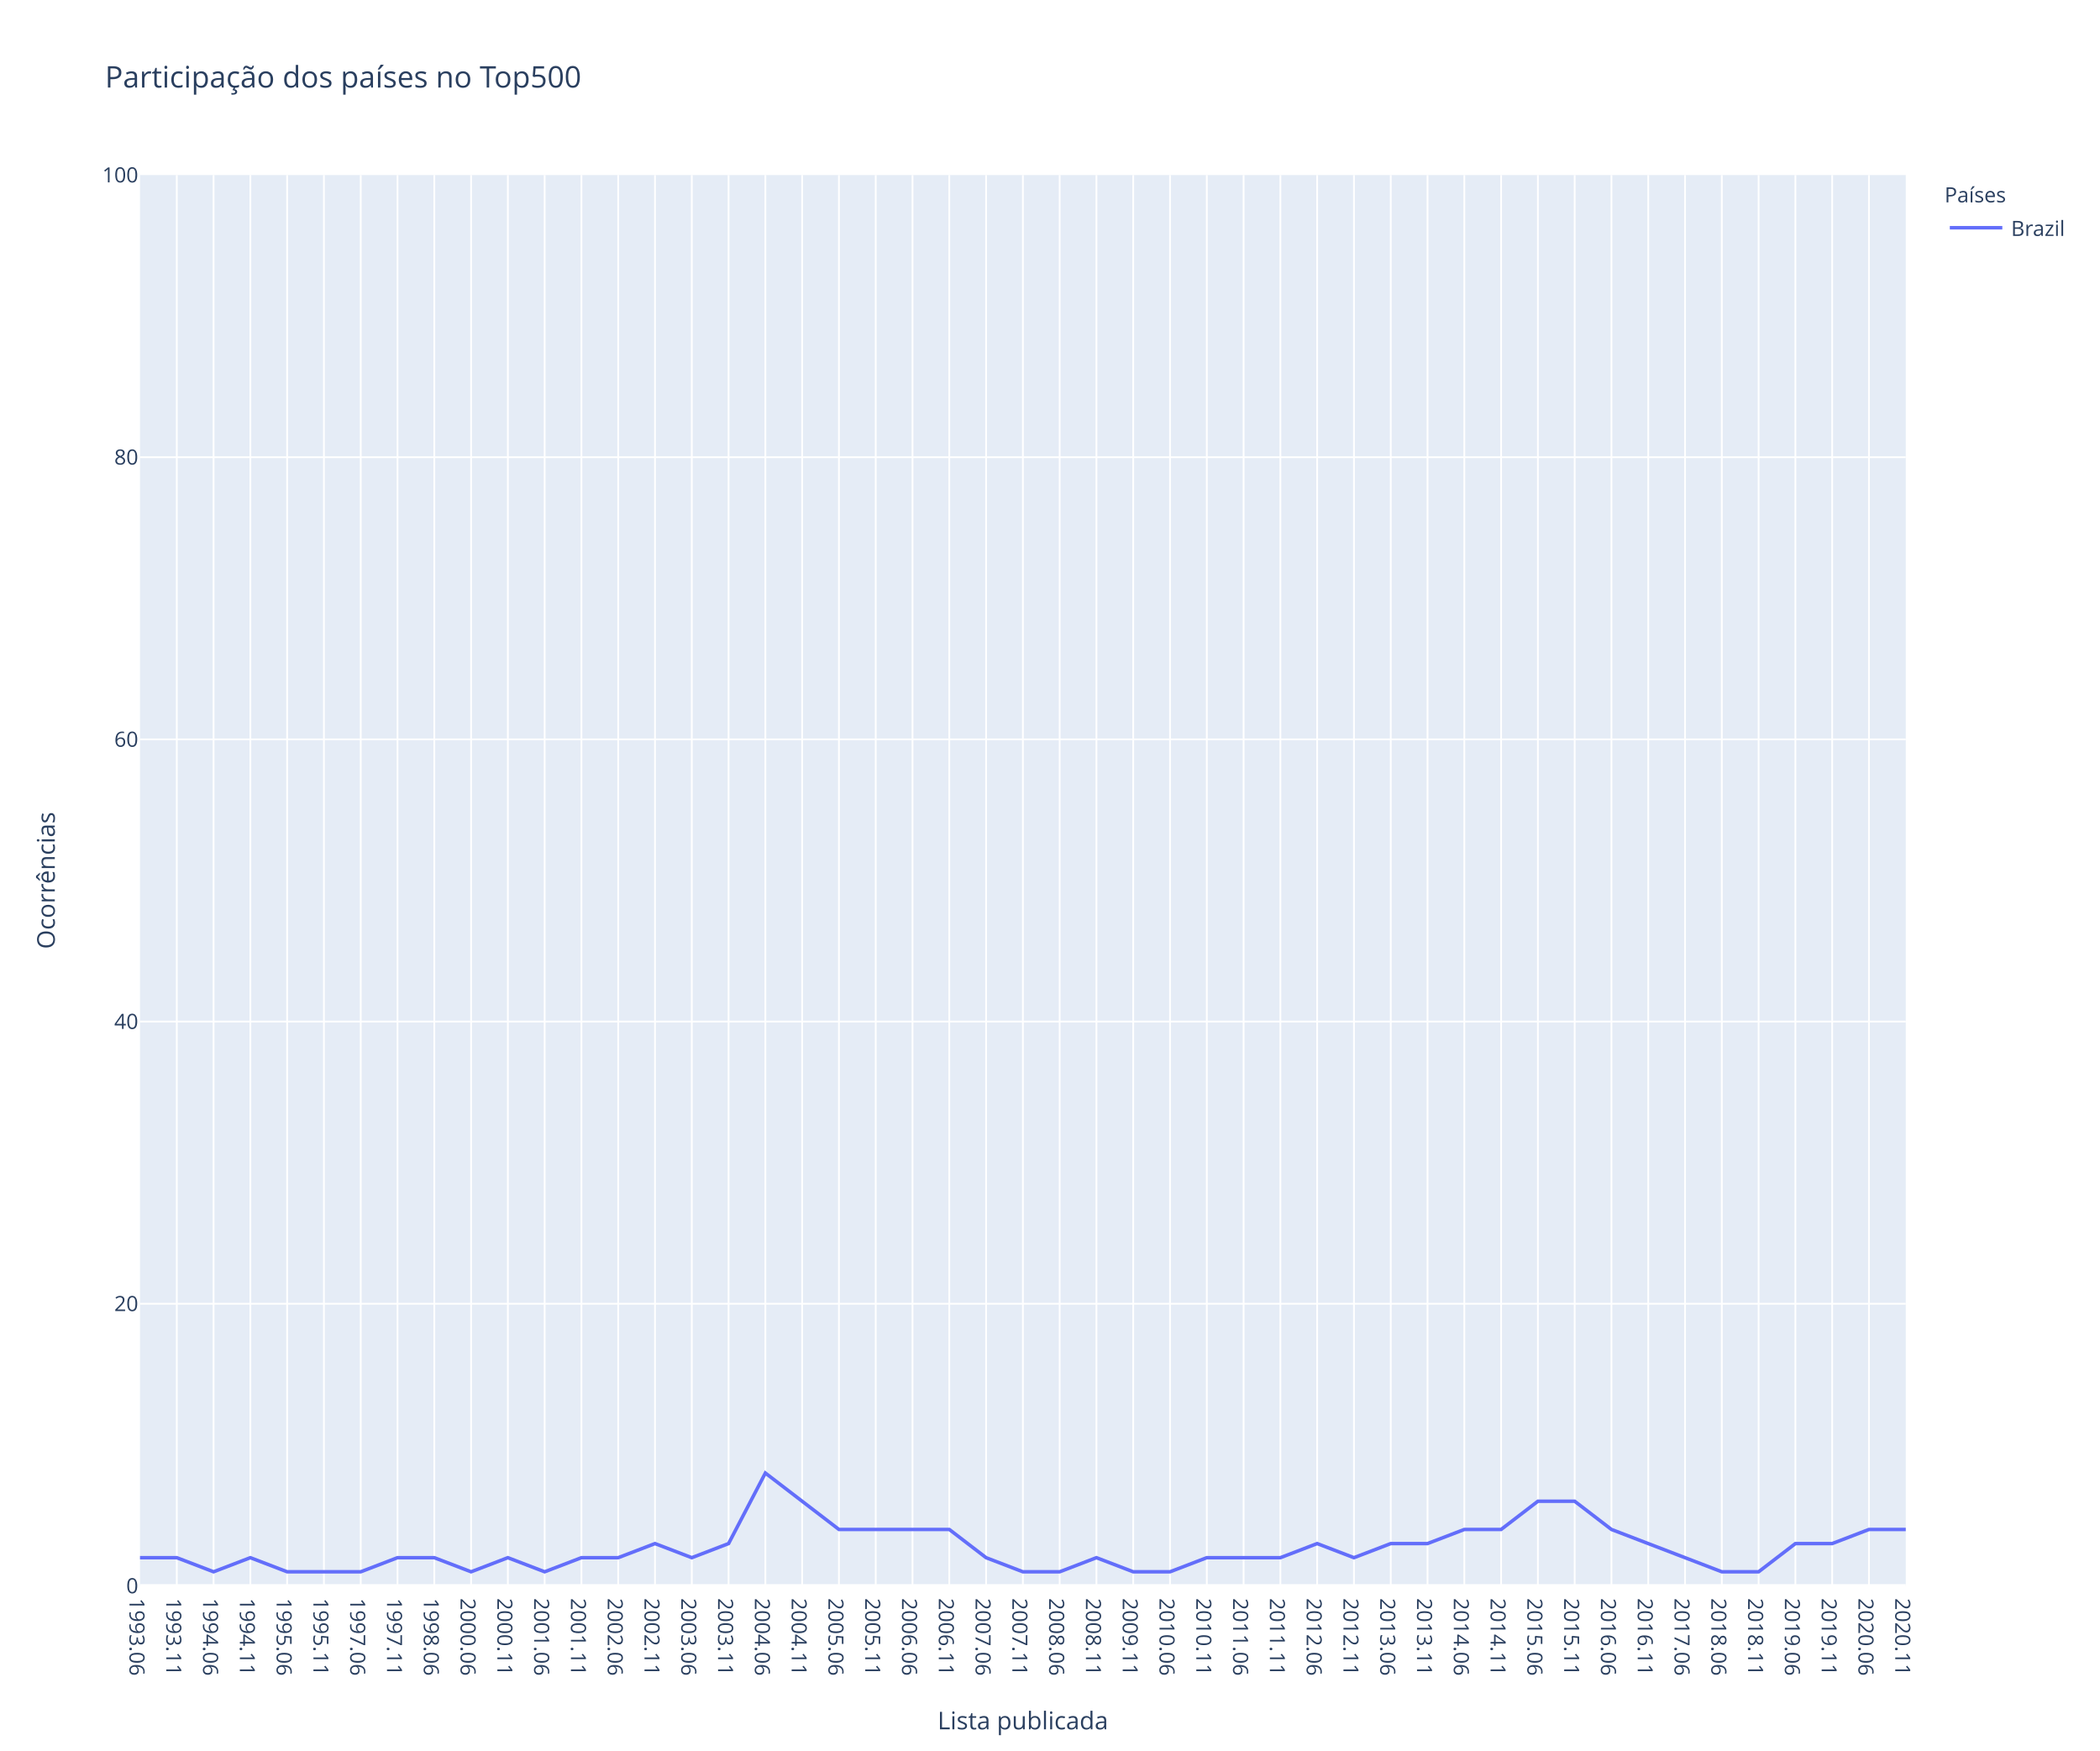
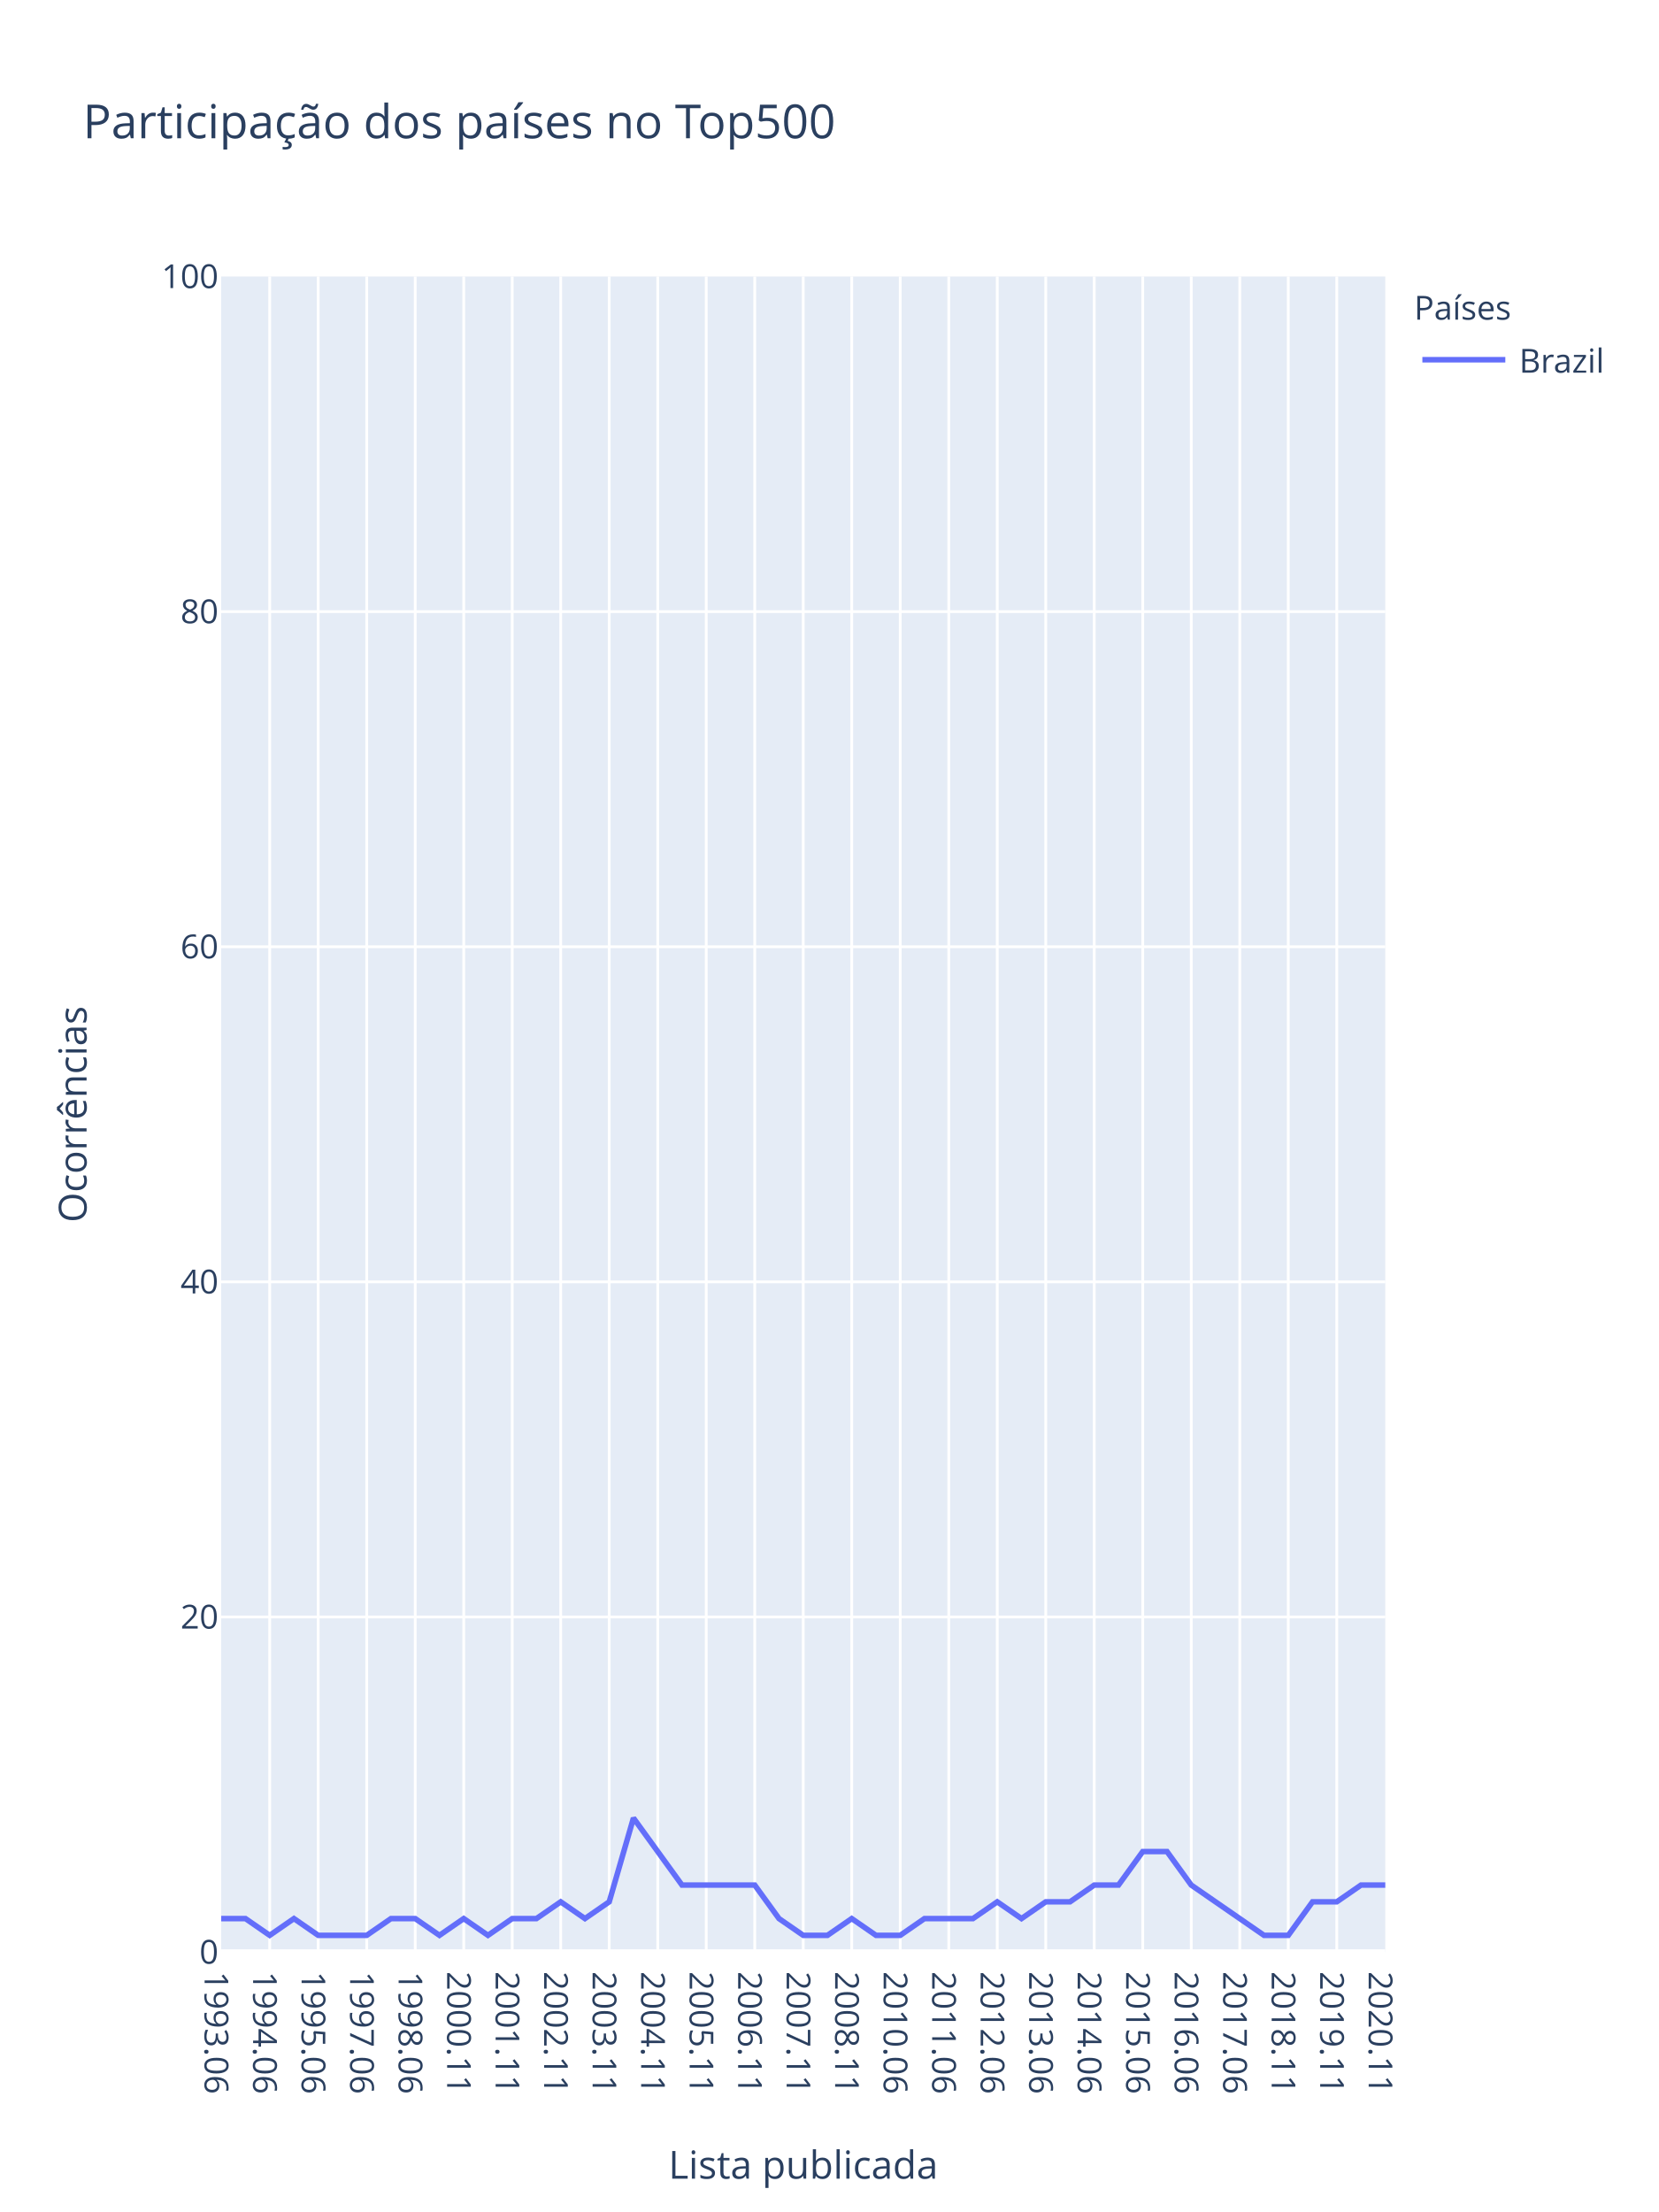
- <svg xmlns="http://www.w3.org/2000/svg" class="main-svg" width="1200" height="1000" style="" viewBox="0 0 1200 1000">
-   <rect x="0" y="0" width="1200" height="1000" style="fill: rgb(255, 255, 255); fill-opacity: 1;" />
-   <defs id="defs-7e6215">
+ <svg xmlns="http://www.w3.org/2000/svg" class="main-svg" width="600" height="800" style="" viewBox="0 0 600 800">
+   <rect x="0" y="0" width="600" height="800" style="fill: rgb(255, 255, 255); fill-opacity: 1;" />
+   <defs id="defs-8d1266">
    <g class="clips">
-       <clipPath id="clip7e6215xyplot" class="plotclip">
-         <rect width="1009" height="806" />
-       </clipPath>
-       <clipPath class="axesclip" id="clip7e6215x">
-         <rect x="80" y="0" width="1009" height="1000" />
-       </clipPath>
-       <clipPath class="axesclip" id="clip7e6215y">
-         <rect x="0" y="100" width="1200" height="806" />
-       </clipPath>
-       <clipPath class="axesclip" id="clip7e6215xy">
-         <rect x="80" y="100" width="1009" height="806" />
+       <clipPath id="clip8d1266xyplot" class="plotclip">
+         <rect width="421" height="606" />
+       </clipPath>
+       <clipPath class="axesclip" id="clip8d1266x">
+         <rect x="80" y="0" width="421" height="800" />
+       </clipPath>
+       <clipPath class="axesclip" id="clip8d1266y">
+         <rect x="0" y="100" width="600" height="606" />
+       </clipPath>
+       <clipPath class="axesclip" id="clip8d1266xy">
+         <rect x="80" y="100" width="421" height="606" />
      </clipPath>
    </g>
    <g class="gradients" />
  </defs>
  <g class="bglayer">
-     <rect class="bg" x="80" y="100" width="1009" height="806" style="fill: rgb(229, 236, 246); fill-opacity: 1; stroke-width: 0;" />
+     <rect class="bg" x="80" y="100" width="421" height="606" style="fill: rgb(229, 236, 246); fill-opacity: 1; stroke-width: 0;" />
  </g>
  <g class="layer-below">
    <g class="imagelayer" />
    <g class="shapelayer" />
  </g>
  <g class="cartesianlayer">
    <g class="subplot xy">
      <g class="layer-subplot">
        <g class="shapelayer" />
        <g class="imagelayer" />
      </g>
      <g class="gridlayer">
        <g class="x">
-           <path class="xgrid crisp" transform="translate(101.02,0)" d="M0,100v806" style="stroke: rgb(255, 255, 255); stroke-opacity: 1; stroke-width: 1px;" />
-           <path class="xgrid crisp" transform="translate(122.04,0)" d="M0,100v806" style="stroke: rgb(255, 255, 255); stroke-opacity: 1; stroke-width: 1px;" />
-           <path class="xgrid crisp" transform="translate(143.06,0)" d="M0,100v806" style="stroke: rgb(255, 255, 255); stroke-opacity: 1; stroke-width: 1px;" />
-           <path class="xgrid crisp" transform="translate(164.08,0)" d="M0,100v806" style="stroke: rgb(255, 255, 255); stroke-opacity: 1; stroke-width: 1px;" />
-           <path class="xgrid crisp" transform="translate(185.1,0)" d="M0,100v806" style="stroke: rgb(255, 255, 255); stroke-opacity: 1; stroke-width: 1px;" />
-           <path class="xgrid crisp" transform="translate(206.13,0)" d="M0,100v806" style="stroke: rgb(255, 255, 255); stroke-opacity: 1; stroke-width: 1px;" />
-           <path class="xgrid crisp" transform="translate(227.15,0)" d="M0,100v806" style="stroke: rgb(255, 255, 255); stroke-opacity: 1; stroke-width: 1px;" />
-           <path class="xgrid crisp" transform="translate(248.17,0)" d="M0,100v806" style="stroke: rgb(255, 255, 255); stroke-opacity: 1; stroke-width: 1px;" />
-           <path class="xgrid crisp" transform="translate(269.19,0)" d="M0,100v806" style="stroke: rgb(255, 255, 255); stroke-opacity: 1; stroke-width: 1px;" />
-           <path class="xgrid crisp" transform="translate(290.21,0)" d="M0,100v806" style="stroke: rgb(255, 255, 255); stroke-opacity: 1; stroke-width: 1px;" />
-           <path class="xgrid crisp" transform="translate(311.23,0)" d="M0,100v806" style="stroke: rgb(255, 255, 255); stroke-opacity: 1; stroke-width: 1px;" />
-           <path class="xgrid crisp" transform="translate(332.25,0)" d="M0,100v806" style="stroke: rgb(255, 255, 255); stroke-opacity: 1; stroke-width: 1px;" />
-           <path class="xgrid crisp" transform="translate(353.27,0)" d="M0,100v806" style="stroke: rgb(255, 255, 255); stroke-opacity: 1; stroke-width: 1px;" />
-           <path class="xgrid crisp" transform="translate(374.29,0)" d="M0,100v806" style="stroke: rgb(255, 255, 255); stroke-opacity: 1; stroke-width: 1px;" />
-           <path class="xgrid crisp" transform="translate(395.31,0)" d="M0,100v806" style="stroke: rgb(255, 255, 255); stroke-opacity: 1; stroke-width: 1px;" />
-           <path class="xgrid crisp" transform="translate(416.33,0)" d="M0,100v806" style="stroke: rgb(255, 255, 255); stroke-opacity: 1; stroke-width: 1px;" />
-           <path class="xgrid crisp" transform="translate(437.35,0)" d="M0,100v806" style="stroke: rgb(255, 255, 255); stroke-opacity: 1; stroke-width: 1px;" />
-           <path class="xgrid crisp" transform="translate(458.38,0)" d="M0,100v806" style="stroke: rgb(255, 255, 255); stroke-opacity: 1; stroke-width: 1px;" />
-           <path class="xgrid crisp" transform="translate(479.4,0)" d="M0,100v806" style="stroke: rgb(255, 255, 255); stroke-opacity: 1; stroke-width: 1px;" />
-           <path class="xgrid crisp" transform="translate(500.42,0)" d="M0,100v806" style="stroke: rgb(255, 255, 255); stroke-opacity: 1; stroke-width: 1px;" />
-           <path class="xgrid crisp" transform="translate(521.44,0)" d="M0,100v806" style="stroke: rgb(255, 255, 255); stroke-opacity: 1; stroke-width: 1px;" />
-           <path class="xgrid crisp" transform="translate(542.46,0)" d="M0,100v806" style="stroke: rgb(255, 255, 255); stroke-opacity: 1; stroke-width: 1px;" />
-           <path class="xgrid crisp" transform="translate(563.48,0)" d="M0,100v806" style="stroke: rgb(255, 255, 255); stroke-opacity: 1; stroke-width: 1px;" />
-           <path class="xgrid crisp" transform="translate(584.5,0)" d="M0,100v806" style="stroke: rgb(255, 255, 255); stroke-opacity: 1; stroke-width: 1px;" />
-           <path class="xgrid crisp" transform="translate(605.52,0)" d="M0,100v806" style="stroke: rgb(255, 255, 255); stroke-opacity: 1; stroke-width: 1px;" />
-           <path class="xgrid crisp" transform="translate(626.54,0)" d="M0,100v806" style="stroke: rgb(255, 255, 255); stroke-opacity: 1; stroke-width: 1px;" />
-           <path class="xgrid crisp" transform="translate(647.56,0)" d="M0,100v806" style="stroke: rgb(255, 255, 255); stroke-opacity: 1; stroke-width: 1px;" />
-           <path class="xgrid crisp" transform="translate(668.58,0)" d="M0,100v806" style="stroke: rgb(255, 255, 255); stroke-opacity: 1; stroke-width: 1px;" />
-           <path class="xgrid crisp" transform="translate(689.6,0)" d="M0,100v806" style="stroke: rgb(255, 255, 255); stroke-opacity: 1; stroke-width: 1px;" />
-           <path class="xgrid crisp" transform="translate(710.63,0)" d="M0,100v806" style="stroke: rgb(255, 255, 255); stroke-opacity: 1; stroke-width: 1px;" />
-           <path class="xgrid crisp" transform="translate(731.65,0)" d="M0,100v806" style="stroke: rgb(255, 255, 255); stroke-opacity: 1; stroke-width: 1px;" />
-           <path class="xgrid crisp" transform="translate(752.67,0)" d="M0,100v806" style="stroke: rgb(255, 255, 255); stroke-opacity: 1; stroke-width: 1px;" />
-           <path class="xgrid crisp" transform="translate(773.69,0)" d="M0,100v806" style="stroke: rgb(255, 255, 255); stroke-opacity: 1; stroke-width: 1px;" />
-           <path class="xgrid crisp" transform="translate(794.71,0)" d="M0,100v806" style="stroke: rgb(255, 255, 255); stroke-opacity: 1; stroke-width: 1px;" />
-           <path class="xgrid crisp" transform="translate(815.73,0)" d="M0,100v806" style="stroke: rgb(255, 255, 255); stroke-opacity: 1; stroke-width: 1px;" />
-           <path class="xgrid crisp" transform="translate(836.75,0)" d="M0,100v806" style="stroke: rgb(255, 255, 255); stroke-opacity: 1; stroke-width: 1px;" />
-           <path class="xgrid crisp" transform="translate(857.77,0)" d="M0,100v806" style="stroke: rgb(255, 255, 255); stroke-opacity: 1; stroke-width: 1px;" />
-           <path class="xgrid crisp" transform="translate(878.79,0)" d="M0,100v806" style="stroke: rgb(255, 255, 255); stroke-opacity: 1; stroke-width: 1px;" />
-           <path class="xgrid crisp" transform="translate(899.81,0)" d="M0,100v806" style="stroke: rgb(255, 255, 255); stroke-opacity: 1; stroke-width: 1px;" />
-           <path class="xgrid crisp" transform="translate(920.83,0)" d="M0,100v806" style="stroke: rgb(255, 255, 255); stroke-opacity: 1; stroke-width: 1px;" />
-           <path class="xgrid crisp" transform="translate(941.85,0)" d="M0,100v806" style="stroke: rgb(255, 255, 255); stroke-opacity: 1; stroke-width: 1px;" />
-           <path class="xgrid crisp" transform="translate(962.88,0)" d="M0,100v806" style="stroke: rgb(255, 255, 255); stroke-opacity: 1; stroke-width: 1px;" />
-           <path class="xgrid crisp" transform="translate(983.9,0)" d="M0,100v806" style="stroke: rgb(255, 255, 255); stroke-opacity: 1; stroke-width: 1px;" />
-           <path class="xgrid crisp" transform="translate(1004.92,0)" d="M0,100v806" style="stroke: rgb(255, 255, 255); stroke-opacity: 1; stroke-width: 1px;" />
-           <path class="xgrid crisp" transform="translate(1025.94,0)" d="M0,100v806" style="stroke: rgb(255, 255, 255); stroke-opacity: 1; stroke-width: 1px;" />
-           <path class="xgrid crisp" transform="translate(1046.96,0)" d="M0,100v806" style="stroke: rgb(255, 255, 255); stroke-opacity: 1; stroke-width: 1px;" />
-           <path class="xgrid crisp" transform="translate(1067.98,0)" d="M0,100v806" style="stroke: rgb(255, 255, 255); stroke-opacity: 1; stroke-width: 1px;" />
+           <path class="xgrid crisp" transform="translate(97.54,0)" d="M0,100v606" style="stroke: rgb(255, 255, 255); stroke-opacity: 1; stroke-width: 1px;" />
+           <path class="xgrid crisp" transform="translate(115.08,0)" d="M0,100v606" style="stroke: rgb(255, 255, 255); stroke-opacity: 1; stroke-width: 1px;" />
+           <path class="xgrid crisp" transform="translate(132.63,0)" d="M0,100v606" style="stroke: rgb(255, 255, 255); stroke-opacity: 1; stroke-width: 1px;" />
+           <path class="xgrid crisp" transform="translate(150.17,0)" d="M0,100v606" style="stroke: rgb(255, 255, 255); stroke-opacity: 1; stroke-width: 1px;" />
+           <path class="xgrid crisp" transform="translate(167.71,0)" d="M0,100v606" style="stroke: rgb(255, 255, 255); stroke-opacity: 1; stroke-width: 1px;" />
+           <path class="xgrid crisp" transform="translate(185.25,0)" d="M0,100v606" style="stroke: rgb(255, 255, 255); stroke-opacity: 1; stroke-width: 1px;" />
+           <path class="xgrid crisp" transform="translate(202.79,0)" d="M0,100v606" style="stroke: rgb(255, 255, 255); stroke-opacity: 1; stroke-width: 1px;" />
+           <path class="xgrid crisp" transform="translate(220.33,0)" d="M0,100v606" style="stroke: rgb(255, 255, 255); stroke-opacity: 1; stroke-width: 1px;" />
+           <path class="xgrid crisp" transform="translate(237.88,0)" d="M0,100v606" style="stroke: rgb(255, 255, 255); stroke-opacity: 1; stroke-width: 1px;" />
+           <path class="xgrid crisp" transform="translate(255.42,0)" d="M0,100v606" style="stroke: rgb(255, 255, 255); stroke-opacity: 1; stroke-width: 1px;" />
+           <path class="xgrid crisp" transform="translate(272.96,0)" d="M0,100v606" style="stroke: rgb(255, 255, 255); stroke-opacity: 1; stroke-width: 1px;" />
+           <path class="xgrid crisp" transform="translate(290.5,0)" d="M0,100v606" style="stroke: rgb(255, 255, 255); stroke-opacity: 1; stroke-width: 1px;" />
+           <path class="xgrid crisp" transform="translate(308.04,0)" d="M0,100v606" style="stroke: rgb(255, 255, 255); stroke-opacity: 1; stroke-width: 1px;" />
+           <path class="xgrid crisp" transform="translate(325.58,0)" d="M0,100v606" style="stroke: rgb(255, 255, 255); stroke-opacity: 1; stroke-width: 1px;" />
+           <path class="xgrid crisp" transform="translate(343.13,0)" d="M0,100v606" style="stroke: rgb(255, 255, 255); stroke-opacity: 1; stroke-width: 1px;" />
+           <path class="xgrid crisp" transform="translate(360.67,0)" d="M0,100v606" style="stroke: rgb(255, 255, 255); stroke-opacity: 1; stroke-width: 1px;" />
+           <path class="xgrid crisp" transform="translate(378.21,0)" d="M0,100v606" style="stroke: rgb(255, 255, 255); stroke-opacity: 1; stroke-width: 1px;" />
+           <path class="xgrid crisp" transform="translate(395.75,0)" d="M0,100v606" style="stroke: rgb(255, 255, 255); stroke-opacity: 1; stroke-width: 1px;" />
+           <path class="xgrid crisp" transform="translate(413.29,0)" d="M0,100v606" style="stroke: rgb(255, 255, 255); stroke-opacity: 1; stroke-width: 1px;" />
+           <path class="xgrid crisp" transform="translate(430.83,0)" d="M0,100v606" style="stroke: rgb(255, 255, 255); stroke-opacity: 1; stroke-width: 1px;" />
+           <path class="xgrid crisp" transform="translate(448.38,0)" d="M0,100v606" style="stroke: rgb(255, 255, 255); stroke-opacity: 1; stroke-width: 1px;" />
+           <path class="xgrid crisp" transform="translate(465.92,0)" d="M0,100v606" style="stroke: rgb(255, 255, 255); stroke-opacity: 1; stroke-width: 1px;" />
+           <path class="xgrid crisp" transform="translate(483.46,0)" d="M0,100v606" style="stroke: rgb(255, 255, 255); stroke-opacity: 1; stroke-width: 1px;" />
        </g>
        <g class="y">
-           <path class="ygrid crisp" transform="translate(0,744.8)" d="M80,0h1009" style="stroke: rgb(255, 255, 255); stroke-opacity: 1; stroke-width: 1px;" />
-           <path class="ygrid crisp" transform="translate(0,583.6)" d="M80,0h1009" style="stroke: rgb(255, 255, 255); stroke-opacity: 1; stroke-width: 1px;" />
-           <path class="ygrid crisp" transform="translate(0,422.4)" d="M80,0h1009" style="stroke: rgb(255, 255, 255); stroke-opacity: 1; stroke-width: 1px;" />
-           <path class="ygrid crisp" transform="translate(0,261.2)" d="M80,0h1009" style="stroke: rgb(255, 255, 255); stroke-opacity: 1; stroke-width: 1px;" />
+           <path class="ygrid crisp" transform="translate(0,584.8)" d="M80,0h421" style="stroke: rgb(255, 255, 255); stroke-opacity: 1; stroke-width: 1px;" />
+           <path class="ygrid crisp" transform="translate(0,463.6)" d="M80,0h421" style="stroke: rgb(255, 255, 255); stroke-opacity: 1; stroke-width: 1px;" />
+           <path class="ygrid crisp" transform="translate(0,342.4)" d="M80,0h421" style="stroke: rgb(255, 255, 255); stroke-opacity: 1; stroke-width: 1px;" />
+           <path class="ygrid crisp" transform="translate(0,221.2)" d="M80,0h421" style="stroke: rgb(255, 255, 255); stroke-opacity: 1; stroke-width: 1px;" />
        </g>
      </g>
      <g class="zerolinelayer">
-         <path class="yzl zl crisp" transform="translate(0,906)" d="M80,0h1009" style="stroke: rgb(255, 255, 255); stroke-opacity: 1; stroke-width: 2px;" />
+         <path class="yzl zl crisp" transform="translate(0,706)" d="M80,0h421" style="stroke: rgb(255, 255, 255); stroke-opacity: 1; stroke-width: 2px;" />
      </g>
      <path class="xlines-below" />
      <path class="ylines-below" />
      <g class="overlines-below" />
      <g class="xaxislayer-below" />
      <g class="yaxislayer-below" />
      <g class="overaxes-below" />
-       <g class="plot" transform="translate(80,100)" clip-path="url('#clip7e6215xyplot')">
+       <g class="plot" transform="translate(80,100)" clip-path="url('#clip8d1266xyplot')">
        <g class="scatterlayer mlayer">
-           <g class="trace scatter trace817f72" style="stroke-miterlimit: 2; opacity: 1;">
+           <g class="trace scatter trace7256e9" style="stroke-miterlimit: 2; opacity: 1;">
            <g class="fills" />
            <g class="errorbars" />
            <g class="lines">
-               <path class="js-line" d="M0,789.88L21.02,789.88L42.04,797.94L63.06,789.88L84.08,797.94L126.13,797.94L147.15,789.88L168.17,789.88L189.19,797.94L210.21,789.88L231.23,797.94L252.25,789.88L273.27,789.88L294.29,781.82L315.31,789.88L336.33,781.82L357.35,741.52L399.4,773.76L420.42,773.76L462.46,773.76L483.48,789.88L504.5,797.94L525.52,797.94L546.54,789.88L567.56,797.94L588.58,797.94L609.6,789.88L651.65,789.88L672.67,781.82L693.69,789.88L714.71,781.82L735.73,781.82L756.75,773.76L777.77,773.76L798.79,757.64L819.81,757.64L840.83,773.76L903.9,797.94L924.92,797.94L945.94,781.82L966.96,781.82L987.98,773.76L1009,773.76" style="vector-effect: non-scaling-stroke; fill: none; stroke: rgb(99, 110, 250); stroke-opacity: 1; stroke-width: 2px; opacity: 1;" />
+               <path class="js-line" d="M0,593.88L8.77,593.88L17.54,599.94L26.31,593.88L35.08,599.94L52.63,599.94L61.4,593.88L70.17,593.88L78.94,599.94L87.71,593.88L96.48,599.94L105.25,593.88L114.02,593.88L122.79,587.82L131.56,593.88L140.33,587.82L149.1,557.52L166.65,581.76L175.42,581.76L192.96,581.76L201.73,593.88L210.5,599.94L219.27,599.94L228.04,593.88L236.81,599.94L245.58,599.94L254.35,593.88L271.9,593.88L280.67,587.82L289.44,593.88L298.21,587.82L306.98,587.82L315.75,581.76L324.52,581.76L333.29,569.64L342.06,569.64L350.83,581.76L377.15,599.94L385.92,599.94L394.69,587.82L403.46,587.82L412.23,581.76L421,581.76" style="vector-effect: non-scaling-stroke; fill: none; stroke: rgb(99, 110, 250); stroke-opacity: 1; stroke-width: 2px; opacity: 1;" />
            </g>
            <g class="points" />
            <g class="text" />
          </g>
        </g>
      </g>
      <g class="overplot" />
      <path class="xlines-above crisp" d="M0,0" style="fill: none;" />
      <path class="ylines-above crisp" d="M0,0" style="fill: none;" />
      <g class="overlines-above" />
      <g class="xaxislayer-above">
        <g class="xtick">
-           <text text-anchor="start" x="0" y="919" transform="translate(80,0) rotate(90,0,913)" style="font-family: 'Open Sans', verdana, arial, sans-serif; font-size: 12px; fill: rgb(42, 63, 95); fill-opacity: 1; white-space: pre;">1993.06</text>
-         </g>
-         <g class="xtick">
-           <text text-anchor="start" x="0" y="919" transform="translate(101.02,0) rotate(90,0,913)" style="font-family: 'Open Sans', verdana, arial, sans-serif; font-size: 12px; fill: rgb(42, 63, 95); fill-opacity: 1; white-space: pre;">1993.11</text>
-         </g>
-         <g class="xtick">
-           <text text-anchor="start" x="0" y="919" transform="translate(122.04,0) rotate(90,0,913)" style="font-family: 'Open Sans', verdana, arial, sans-serif; font-size: 12px; fill: rgb(42, 63, 95); fill-opacity: 1; white-space: pre;">1994.06</text>
-         </g>
-         <g class="xtick">
-           <text text-anchor="start" x="0" y="919" transform="translate(143.06,0) rotate(90,0,913)" style="font-family: 'Open Sans', verdana, arial, sans-serif; font-size: 12px; fill: rgb(42, 63, 95); fill-opacity: 1; white-space: pre;">1994.11</text>
-         </g>
-         <g class="xtick">
-           <text text-anchor="start" x="0" y="919" transform="translate(164.08,0) rotate(90,0,913)" style="font-family: 'Open Sans', verdana, arial, sans-serif; font-size: 12px; fill: rgb(42, 63, 95); fill-opacity: 1; white-space: pre;">1995.06</text>
-         </g>
-         <g class="xtick">
-           <text text-anchor="start" x="0" y="919" transform="translate(185.1,0) rotate(90,0,913)" style="font-family: 'Open Sans', verdana, arial, sans-serif; font-size: 12px; fill: rgb(42, 63, 95); fill-opacity: 1; white-space: pre;">1995.11</text>
-         </g>
-         <g class="xtick">
-           <text text-anchor="start" x="0" y="919" transform="translate(206.13,0) rotate(90,0,913)" style="font-family: 'Open Sans', verdana, arial, sans-serif; font-size: 12px; fill: rgb(42, 63, 95); fill-opacity: 1; white-space: pre;">1997.06</text>
-         </g>
-         <g class="xtick">
-           <text text-anchor="start" x="0" y="919" transform="translate(227.15,0) rotate(90,0,913)" style="font-family: 'Open Sans', verdana, arial, sans-serif; font-size: 12px; fill: rgb(42, 63, 95); fill-opacity: 1; white-space: pre;">1997.11</text>
-         </g>
-         <g class="xtick">
-           <text text-anchor="start" x="0" y="919" transform="translate(248.17,0) rotate(90,0,913)" style="font-family: 'Open Sans', verdana, arial, sans-serif; font-size: 12px; fill: rgb(42, 63, 95); fill-opacity: 1; white-space: pre;">1998.06</text>
-         </g>
-         <g class="xtick">
-           <text text-anchor="start" x="0" y="919" transform="translate(269.19,0) rotate(90,0,913)" style="font-family: 'Open Sans', verdana, arial, sans-serif; font-size: 12px; fill: rgb(42, 63, 95); fill-opacity: 1; white-space: pre;">2000.06</text>
-         </g>
-         <g class="xtick">
-           <text text-anchor="start" x="0" y="919" transform="translate(290.21,0) rotate(90,0,913)" style="font-family: 'Open Sans', verdana, arial, sans-serif; font-size: 12px; fill: rgb(42, 63, 95); fill-opacity: 1; white-space: pre;">2000.11</text>
-         </g>
-         <g class="xtick">
-           <text text-anchor="start" x="0" y="919" transform="translate(311.23,0) rotate(90,0,913)" style="font-family: 'Open Sans', verdana, arial, sans-serif; font-size: 12px; fill: rgb(42, 63, 95); fill-opacity: 1; white-space: pre;">2001.06</text>
-         </g>
-         <g class="xtick">
-           <text text-anchor="start" x="0" y="919" transform="translate(332.25,0) rotate(90,0,913)" style="font-family: 'Open Sans', verdana, arial, sans-serif; font-size: 12px; fill: rgb(42, 63, 95); fill-opacity: 1; white-space: pre;">2001.11</text>
-         </g>
-         <g class="xtick">
-           <text text-anchor="start" x="0" y="919" transform="translate(353.27,0) rotate(90,0,913)" style="font-family: 'Open Sans', verdana, arial, sans-serif; font-size: 12px; fill: rgb(42, 63, 95); fill-opacity: 1; white-space: pre;">2002.06</text>
-         </g>
-         <g class="xtick">
-           <text text-anchor="start" x="0" y="919" transform="translate(374.29,0) rotate(90,0,913)" style="font-family: 'Open Sans', verdana, arial, sans-serif; font-size: 12px; fill: rgb(42, 63, 95); fill-opacity: 1; white-space: pre;">2002.11</text>
-         </g>
-         <g class="xtick">
-           <text text-anchor="start" x="0" y="919" transform="translate(395.31,0) rotate(90,0,913)" style="font-family: 'Open Sans', verdana, arial, sans-serif; font-size: 12px; fill: rgb(42, 63, 95); fill-opacity: 1; white-space: pre;">2003.06</text>
-         </g>
-         <g class="xtick">
-           <text text-anchor="start" x="0" y="919" transform="translate(416.33,0) rotate(90,0,913)" style="font-family: 'Open Sans', verdana, arial, sans-serif; font-size: 12px; fill: rgb(42, 63, 95); fill-opacity: 1; white-space: pre;">2003.11</text>
-         </g>
-         <g class="xtick">
-           <text text-anchor="start" x="0" y="919" transform="translate(437.35,0) rotate(90,0,913)" style="font-family: 'Open Sans', verdana, arial, sans-serif; font-size: 12px; fill: rgb(42, 63, 95); fill-opacity: 1; white-space: pre;">2004.06</text>
-         </g>
-         <g class="xtick">
-           <text text-anchor="start" x="0" y="919" transform="translate(458.38,0) rotate(90,0,913)" style="font-family: 'Open Sans', verdana, arial, sans-serif; font-size: 12px; fill: rgb(42, 63, 95); fill-opacity: 1; white-space: pre;">2004.11</text>
-         </g>
-         <g class="xtick">
-           <text text-anchor="start" x="0" y="919" transform="translate(479.4,0) rotate(90,0,913)" style="font-family: 'Open Sans', verdana, arial, sans-serif; font-size: 12px; fill: rgb(42, 63, 95); fill-opacity: 1; white-space: pre;">2005.06</text>
-         </g>
-         <g class="xtick">
-           <text text-anchor="start" x="0" y="919" transform="translate(500.42,0) rotate(90,0,913)" style="font-family: 'Open Sans', verdana, arial, sans-serif; font-size: 12px; fill: rgb(42, 63, 95); fill-opacity: 1; white-space: pre;">2005.11</text>
-         </g>
-         <g class="xtick">
-           <text text-anchor="start" x="0" y="919" transform="translate(521.44,0) rotate(90,0,913)" style="font-family: 'Open Sans', verdana, arial, sans-serif; font-size: 12px; fill: rgb(42, 63, 95); fill-opacity: 1; white-space: pre;">2006.06</text>
-         </g>
-         <g class="xtick">
-           <text text-anchor="start" x="0" y="919" transform="translate(542.46,0) rotate(90,0,913)" style="font-family: 'Open Sans', verdana, arial, sans-serif; font-size: 12px; fill: rgb(42, 63, 95); fill-opacity: 1; white-space: pre;">2006.11</text>
-         </g>
-         <g class="xtick">
-           <text text-anchor="start" x="0" y="919" transform="translate(563.48,0) rotate(90,0,913)" style="font-family: 'Open Sans', verdana, arial, sans-serif; font-size: 12px; fill: rgb(42, 63, 95); fill-opacity: 1; white-space: pre;">2007.06</text>
-         </g>
-         <g class="xtick">
-           <text text-anchor="start" x="0" y="919" transform="translate(584.5,0) rotate(90,0,913)" style="font-family: 'Open Sans', verdana, arial, sans-serif; font-size: 12px; fill: rgb(42, 63, 95); fill-opacity: 1; white-space: pre;">2007.11</text>
-         </g>
-         <g class="xtick">
-           <text text-anchor="start" x="0" y="919" transform="translate(605.52,0) rotate(90,0,913)" style="font-family: 'Open Sans', verdana, arial, sans-serif; font-size: 12px; fill: rgb(42, 63, 95); fill-opacity: 1; white-space: pre;">2008.06</text>
-         </g>
-         <g class="xtick">
-           <text text-anchor="start" x="0" y="919" transform="translate(626.54,0) rotate(90,0,913)" style="font-family: 'Open Sans', verdana, arial, sans-serif; font-size: 12px; fill: rgb(42, 63, 95); fill-opacity: 1; white-space: pre;">2008.11</text>
-         </g>
-         <g class="xtick">
-           <text text-anchor="start" x="0" y="919" transform="translate(647.56,0) rotate(90,0,913)" style="font-family: 'Open Sans', verdana, arial, sans-serif; font-size: 12px; fill: rgb(42, 63, 95); fill-opacity: 1; white-space: pre;">2009.11</text>
-         </g>
-         <g class="xtick">
-           <text text-anchor="start" x="0" y="919" transform="translate(668.58,0) rotate(90,0,913)" style="font-family: 'Open Sans', verdana, arial, sans-serif; font-size: 12px; fill: rgb(42, 63, 95); fill-opacity: 1; white-space: pre;">2010.06</text>
-         </g>
-         <g class="xtick">
-           <text text-anchor="start" x="0" y="919" transform="translate(689.6,0) rotate(90,0,913)" style="font-family: 'Open Sans', verdana, arial, sans-serif; font-size: 12px; fill: rgb(42, 63, 95); fill-opacity: 1; white-space: pre;">2010.11</text>
-         </g>
-         <g class="xtick">
-           <text text-anchor="start" x="0" y="919" transform="translate(710.63,0) rotate(90,0,913)" style="font-family: 'Open Sans', verdana, arial, sans-serif; font-size: 12px; fill: rgb(42, 63, 95); fill-opacity: 1; white-space: pre;">2011.06</text>
-         </g>
-         <g class="xtick">
-           <text text-anchor="start" x="0" y="919" transform="translate(731.65,0) rotate(90,0,913)" style="font-family: 'Open Sans', verdana, arial, sans-serif; font-size: 12px; fill: rgb(42, 63, 95); fill-opacity: 1; white-space: pre;">2011.11</text>
-         </g>
-         <g class="xtick">
-           <text text-anchor="start" x="0" y="919" transform="translate(752.67,0) rotate(90,0,913)" style="font-family: 'Open Sans', verdana, arial, sans-serif; font-size: 12px; fill: rgb(42, 63, 95); fill-opacity: 1; white-space: pre;">2012.06</text>
-         </g>
-         <g class="xtick">
-           <text text-anchor="start" x="0" y="919" transform="translate(773.69,0) rotate(90,0,913)" style="font-family: 'Open Sans', verdana, arial, sans-serif; font-size: 12px; fill: rgb(42, 63, 95); fill-opacity: 1; white-space: pre;">2012.11</text>
-         </g>
-         <g class="xtick">
-           <text text-anchor="start" x="0" y="919" transform="translate(794.71,0) rotate(90,0,913)" style="font-family: 'Open Sans', verdana, arial, sans-serif; font-size: 12px; fill: rgb(42, 63, 95); fill-opacity: 1; white-space: pre;">2013.06</text>
-         </g>
-         <g class="xtick">
-           <text text-anchor="start" x="0" y="919" transform="translate(815.73,0) rotate(90,0,913)" style="font-family: 'Open Sans', verdana, arial, sans-serif; font-size: 12px; fill: rgb(42, 63, 95); fill-opacity: 1; white-space: pre;">2013.11</text>
-         </g>
-         <g class="xtick">
-           <text text-anchor="start" x="0" y="919" transform="translate(836.75,0) rotate(90,0,913)" style="font-family: 'Open Sans', verdana, arial, sans-serif; font-size: 12px; fill: rgb(42, 63, 95); fill-opacity: 1; white-space: pre;">2014.06</text>
-         </g>
-         <g class="xtick">
-           <text text-anchor="start" x="0" y="919" transform="translate(857.77,0) rotate(90,0,913)" style="font-family: 'Open Sans', verdana, arial, sans-serif; font-size: 12px; fill: rgb(42, 63, 95); fill-opacity: 1; white-space: pre;">2014.11</text>
-         </g>
-         <g class="xtick">
-           <text text-anchor="start" x="0" y="919" transform="translate(878.79,0) rotate(90,0,913)" style="font-family: 'Open Sans', verdana, arial, sans-serif; font-size: 12px; fill: rgb(42, 63, 95); fill-opacity: 1; white-space: pre;">2015.06</text>
-         </g>
-         <g class="xtick">
-           <text text-anchor="start" x="0" y="919" transform="translate(899.81,0) rotate(90,0,913)" style="font-family: 'Open Sans', verdana, arial, sans-serif; font-size: 12px; fill: rgb(42, 63, 95); fill-opacity: 1; white-space: pre;">2015.11</text>
-         </g>
-         <g class="xtick">
-           <text text-anchor="start" x="0" y="919" transform="translate(920.83,0) rotate(90,0,913)" style="font-family: 'Open Sans', verdana, arial, sans-serif; font-size: 12px; fill: rgb(42, 63, 95); fill-opacity: 1; white-space: pre;">2016.06</text>
-         </g>
-         <g class="xtick">
-           <text text-anchor="start" x="0" y="919" transform="translate(941.85,0) rotate(90,0,913)" style="font-family: 'Open Sans', verdana, arial, sans-serif; font-size: 12px; fill: rgb(42, 63, 95); fill-opacity: 1; white-space: pre;">2016.11</text>
-         </g>
-         <g class="xtick">
-           <text text-anchor="start" x="0" y="919" transform="translate(962.88,0) rotate(90,0,913)" style="font-family: 'Open Sans', verdana, arial, sans-serif; font-size: 12px; fill: rgb(42, 63, 95); fill-opacity: 1; white-space: pre;">2017.06</text>
-         </g>
-         <g class="xtick">
-           <text text-anchor="start" x="0" y="919" transform="translate(983.9,0) rotate(90,0,913)" style="font-family: 'Open Sans', verdana, arial, sans-serif; font-size: 12px; fill: rgb(42, 63, 95); fill-opacity: 1; white-space: pre;">2018.06</text>
-         </g>
-         <g class="xtick">
-           <text text-anchor="start" x="0" y="919" transform="translate(1004.92,0) rotate(90,0,913)" style="font-family: 'Open Sans', verdana, arial, sans-serif; font-size: 12px; fill: rgb(42, 63, 95); fill-opacity: 1; white-space: pre;">2018.11</text>
-         </g>
-         <g class="xtick">
-           <text text-anchor="start" x="0" y="919" transform="translate(1025.94,0) rotate(90,0,913)" style="font-family: 'Open Sans', verdana, arial, sans-serif; font-size: 12px; fill: rgb(42, 63, 95); fill-opacity: 1; white-space: pre;">2019.06</text>
-         </g>
-         <g class="xtick">
-           <text text-anchor="start" x="0" y="919" transform="translate(1046.96,0) rotate(90,0,913)" style="font-family: 'Open Sans', verdana, arial, sans-serif; font-size: 12px; fill: rgb(42, 63, 95); fill-opacity: 1; white-space: pre;">2019.11</text>
-         </g>
-         <g class="xtick">
-           <text text-anchor="start" x="0" y="919" transform="translate(1067.98,0) rotate(90,0,913)" style="font-family: 'Open Sans', verdana, arial, sans-serif; font-size: 12px; fill: rgb(42, 63, 95); fill-opacity: 1; white-space: pre;">2020.06</text>
-         </g>
-         <g class="xtick">
-           <text text-anchor="start" x="0" y="919" transform="translate(1089,0) rotate(90,0,913)" style="font-family: 'Open Sans', verdana, arial, sans-serif; font-size: 12px; fill: rgb(42, 63, 95); fill-opacity: 1; white-space: pre;">2020.11</text>
+           <text text-anchor="start" x="0" y="719" transform="translate(80,0) rotate(90,0,713)" style="font-family: 'Open Sans', verdana, arial, sans-serif; font-size: 12px; fill: rgb(42, 63, 95); fill-opacity: 1; white-space: pre;">1993.06</text>
+         </g>
+         <g class="xtick">
+           <text text-anchor="start" x="0" y="719" transform="translate(97.54,0) rotate(90,0,713)" style="font-family: 'Open Sans', verdana, arial, sans-serif; font-size: 12px; fill: rgb(42, 63, 95); fill-opacity: 1; white-space: pre;">1994.06</text>
+         </g>
+         <g class="xtick">
+           <text text-anchor="start" x="0" y="719" transform="translate(115.08,0) rotate(90,0,713)" style="font-family: 'Open Sans', verdana, arial, sans-serif; font-size: 12px; fill: rgb(42, 63, 95); fill-opacity: 1; white-space: pre;">1995.06</text>
+         </g>
+         <g class="xtick">
+           <text text-anchor="start" x="0" y="719" transform="translate(132.63,0) rotate(90,0,713)" style="font-family: 'Open Sans', verdana, arial, sans-serif; font-size: 12px; fill: rgb(42, 63, 95); fill-opacity: 1; white-space: pre;">1997.06</text>
+         </g>
+         <g class="xtick">
+           <text text-anchor="start" x="0" y="719" transform="translate(150.17,0) rotate(90,0,713)" style="font-family: 'Open Sans', verdana, arial, sans-serif; font-size: 12px; fill: rgb(42, 63, 95); fill-opacity: 1; white-space: pre;">1998.06</text>
+         </g>
+         <g class="xtick">
+           <text text-anchor="start" x="0" y="719" transform="translate(167.71,0) rotate(90,0,713)" style="font-family: 'Open Sans', verdana, arial, sans-serif; font-size: 12px; fill: rgb(42, 63, 95); fill-opacity: 1; white-space: pre;">2000.11</text>
+         </g>
+         <g class="xtick">
+           <text text-anchor="start" x="0" y="719" transform="translate(185.25,0) rotate(90,0,713)" style="font-family: 'Open Sans', verdana, arial, sans-serif; font-size: 12px; fill: rgb(42, 63, 95); fill-opacity: 1; white-space: pre;">2001.11</text>
+         </g>
+         <g class="xtick">
+           <text text-anchor="start" x="0" y="719" transform="translate(202.79,0) rotate(90,0,713)" style="font-family: 'Open Sans', verdana, arial, sans-serif; font-size: 12px; fill: rgb(42, 63, 95); fill-opacity: 1; white-space: pre;">2002.11</text>
+         </g>
+         <g class="xtick">
+           <text text-anchor="start" x="0" y="719" transform="translate(220.33,0) rotate(90,0,713)" style="font-family: 'Open Sans', verdana, arial, sans-serif; font-size: 12px; fill: rgb(42, 63, 95); fill-opacity: 1; white-space: pre;">2003.11</text>
+         </g>
+         <g class="xtick">
+           <text text-anchor="start" x="0" y="719" transform="translate(237.88,0) rotate(90,0,713)" style="font-family: 'Open Sans', verdana, arial, sans-serif; font-size: 12px; fill: rgb(42, 63, 95); fill-opacity: 1; white-space: pre;">2004.11</text>
+         </g>
+         <g class="xtick">
+           <text text-anchor="start" x="0" y="719" transform="translate(255.42,0) rotate(90,0,713)" style="font-family: 'Open Sans', verdana, arial, sans-serif; font-size: 12px; fill: rgb(42, 63, 95); fill-opacity: 1; white-space: pre;">2005.11</text>
+         </g>
+         <g class="xtick">
+           <text text-anchor="start" x="0" y="719" transform="translate(272.96,0) rotate(90,0,713)" style="font-family: 'Open Sans', verdana, arial, sans-serif; font-size: 12px; fill: rgb(42, 63, 95); fill-opacity: 1; white-space: pre;">2006.11</text>
+         </g>
+         <g class="xtick">
+           <text text-anchor="start" x="0" y="719" transform="translate(290.5,0) rotate(90,0,713)" style="font-family: 'Open Sans', verdana, arial, sans-serif; font-size: 12px; fill: rgb(42, 63, 95); fill-opacity: 1; white-space: pre;">2007.11</text>
+         </g>
+         <g class="xtick">
+           <text text-anchor="start" x="0" y="719" transform="translate(308.04,0) rotate(90,0,713)" style="font-family: 'Open Sans', verdana, arial, sans-serif; font-size: 12px; fill: rgb(42, 63, 95); fill-opacity: 1; white-space: pre;">2008.11</text>
+         </g>
+         <g class="xtick">
+           <text text-anchor="start" x="0" y="719" transform="translate(325.58,0) rotate(90,0,713)" style="font-family: 'Open Sans', verdana, arial, sans-serif; font-size: 12px; fill: rgb(42, 63, 95); fill-opacity: 1; white-space: pre;">2010.06</text>
+         </g>
+         <g class="xtick">
+           <text text-anchor="start" x="0" y="719" transform="translate(343.13,0) rotate(90,0,713)" style="font-family: 'Open Sans', verdana, arial, sans-serif; font-size: 12px; fill: rgb(42, 63, 95); fill-opacity: 1; white-space: pre;">2011.06</text>
+         </g>
+         <g class="xtick">
+           <text text-anchor="start" x="0" y="719" transform="translate(360.67,0) rotate(90,0,713)" style="font-family: 'Open Sans', verdana, arial, sans-serif; font-size: 12px; fill: rgb(42, 63, 95); fill-opacity: 1; white-space: pre;">2012.06</text>
+         </g>
+         <g class="xtick">
+           <text text-anchor="start" x="0" y="719" transform="translate(378.21,0) rotate(90,0,713)" style="font-family: 'Open Sans', verdana, arial, sans-serif; font-size: 12px; fill: rgb(42, 63, 95); fill-opacity: 1; white-space: pre;">2013.06</text>
+         </g>
+         <g class="xtick">
+           <text text-anchor="start" x="0" y="719" transform="translate(395.75,0) rotate(90,0,713)" style="font-family: 'Open Sans', verdana, arial, sans-serif; font-size: 12px; fill: rgb(42, 63, 95); fill-opacity: 1; white-space: pre;">2014.06</text>
+         </g>
+         <g class="xtick">
+           <text text-anchor="start" x="0" y="719" transform="translate(413.29,0) rotate(90,0,713)" style="font-family: 'Open Sans', verdana, arial, sans-serif; font-size: 12px; fill: rgb(42, 63, 95); fill-opacity: 1; white-space: pre;">2015.06</text>
+         </g>
+         <g class="xtick">
+           <text text-anchor="start" x="0" y="719" transform="translate(430.83,0) rotate(90,0,713)" style="font-family: 'Open Sans', verdana, arial, sans-serif; font-size: 12px; fill: rgb(42, 63, 95); fill-opacity: 1; white-space: pre;">2016.06</text>
+         </g>
+         <g class="xtick">
+           <text text-anchor="start" x="0" y="719" transform="translate(448.38,0) rotate(90,0,713)" style="font-family: 'Open Sans', verdana, arial, sans-serif; font-size: 12px; fill: rgb(42, 63, 95); fill-opacity: 1; white-space: pre;">2017.06</text>
+         </g>
+         <g class="xtick">
+           <text text-anchor="start" x="0" y="719" transform="translate(465.92,0) rotate(90,0,713)" style="font-family: 'Open Sans', verdana, arial, sans-serif; font-size: 12px; fill: rgb(42, 63, 95); fill-opacity: 1; white-space: pre;">2018.11</text>
+         </g>
+         <g class="xtick">
+           <text text-anchor="start" x="0" y="719" transform="translate(483.46,0) rotate(90,0,713)" style="font-family: 'Open Sans', verdana, arial, sans-serif; font-size: 12px; fill: rgb(42, 63, 95); fill-opacity: 1; white-space: pre;">2019.11</text>
+         </g>
+         <g class="xtick">
+           <text text-anchor="start" x="0" y="719" transform="translate(501,0) rotate(90,0,713)" style="font-family: 'Open Sans', verdana, arial, sans-serif; font-size: 12px; fill: rgb(42, 63, 95); fill-opacity: 1; white-space: pre;">2020.11</text>
        </g>
      </g>
      <g class="yaxislayer-above">
        <g class="ytick">
-           <text text-anchor="end" x="79" y="4.2" transform="translate(0,906)" style="font-family: 'Open Sans', verdana, arial, sans-serif; font-size: 12px; fill: rgb(42, 63, 95); fill-opacity: 1; white-space: pre;">0</text>
-         </g>
-         <g class="ytick">
-           <text text-anchor="end" x="79" y="4.2" transform="translate(0,744.8)" style="font-family: 'Open Sans', verdana, arial, sans-serif; font-size: 12px; fill: rgb(42, 63, 95); fill-opacity: 1; white-space: pre;">20</text>
-         </g>
-         <g class="ytick">
-           <text text-anchor="end" x="79" y="4.2" transform="translate(0,583.6)" style="font-family: 'Open Sans', verdana, arial, sans-serif; font-size: 12px; fill: rgb(42, 63, 95); fill-opacity: 1; white-space: pre;">40</text>
-         </g>
-         <g class="ytick">
-           <text text-anchor="end" x="79" y="4.2" transform="translate(0,422.4)" style="font-family: 'Open Sans', verdana, arial, sans-serif; font-size: 12px; fill: rgb(42, 63, 95); fill-opacity: 1; white-space: pre;">60</text>
-         </g>
-         <g class="ytick">
-           <text text-anchor="end" x="79" y="4.2" transform="translate(0,261.2)" style="font-family: 'Open Sans', verdana, arial, sans-serif; font-size: 12px; fill: rgb(42, 63, 95); fill-opacity: 1; white-space: pre;">80</text>
+           <text text-anchor="end" x="79" y="4.2" transform="translate(0,706)" style="font-family: 'Open Sans', verdana, arial, sans-serif; font-size: 12px; fill: rgb(42, 63, 95); fill-opacity: 1; white-space: pre;">0</text>
+         </g>
+         <g class="ytick">
+           <text text-anchor="end" x="79" y="4.2" transform="translate(0,584.8)" style="font-family: 'Open Sans', verdana, arial, sans-serif; font-size: 12px; fill: rgb(42, 63, 95); fill-opacity: 1; white-space: pre;">20</text>
+         </g>
+         <g class="ytick">
+           <text text-anchor="end" x="79" y="4.2" transform="translate(0,463.6)" style="font-family: 'Open Sans', verdana, arial, sans-serif; font-size: 12px; fill: rgb(42, 63, 95); fill-opacity: 1; white-space: pre;">40</text>
+         </g>
+         <g class="ytick">
+           <text text-anchor="end" x="79" y="4.2" transform="translate(0,342.4)" style="font-family: 'Open Sans', verdana, arial, sans-serif; font-size: 12px; fill: rgb(42, 63, 95); fill-opacity: 1; white-space: pre;">60</text>
+         </g>
+         <g class="ytick">
+           <text text-anchor="end" x="79" y="4.2" transform="translate(0,221.2)" style="font-family: 'Open Sans', verdana, arial, sans-serif; font-size: 12px; fill: rgb(42, 63, 95); fill-opacity: 1; white-space: pre;">80</text>
        </g>
        <g class="ytick">
          <text text-anchor="end" x="79" y="4.2" transform="translate(0,100)" style="font-family: 'Open Sans', verdana, arial, sans-serif; font-size: 12px; fill: rgb(42, 63, 95); fill-opacity: 1; white-space: pre;">100</text>
        </g>
      </g>
      <g class="overaxes-above" />
    </g>
  </g>
  <g class="polarlayer" />
  <g class="ternarylayer" />
  <g class="geolayer" />
  <g class="funnelarealayer" />
  <g class="pielayer" />
  <g class="treemaplayer" />
  <g class="sunburstlayer" />
  <g class="glimages" />
-   <defs id="topdefs-7e6215">
+   <defs id="topdefs-8d1266">
    <g class="clips" />
-     <clipPath id="legend7e6215">
+     <clipPath id="legend8d1266">
      <rect width="79" height="45" x="0" y="0" />
    </clipPath>
  </defs>
  <g class="layer-above">
    <g class="imagelayer" />
    <g class="shapelayer" />
  </g>
  <g class="infolayer">
-     <g class="legend" pointer-events="all" transform="translate(1109.18,100)">
+     <g class="legend" pointer-events="all" transform="translate(509.42,100)">
      <rect class="bg" shape-rendering="crispEdges" width="79" height="45" x="0" y="0" style="stroke: rgb(68, 68, 68); stroke-opacity: 1; fill: rgb(255, 255, 255); fill-opacity: 1; stroke-width: 0px;" />
-       <g class="scrollbox" transform="" clip-path="url('#legend7e6215')">
+       <g class="scrollbox" transform="" clip-path="url('#legend8d1266')">
        <text class="legendtitletext" text-anchor="start" x="2" y="15.6" style="font-family: 'Open Sans', verdana, arial, sans-serif; font-size: 12px; fill: rgb(42, 63, 95); fill-opacity: 1; white-space: pre;">Países</text>
        <g class="groups" transform="">
          <g class="traces" transform="translate(0,30.1)" style="opacity: 1;">
            <text class="legendtext" text-anchor="start" x="40" y="4.68" style="font-family: 'Open Sans', verdana, arial, sans-serif; font-size: 12px; fill: rgb(42, 63, 95); fill-opacity: 1; white-space: pre;">Brazil</text>
            <g class="layers" style="opacity: 1;">
              <g class="legendfill" />
              <g class="legendlines">
                <path class="js-line" d="M5,0h30" style="fill: none; stroke: rgb(99, 110, 250); stroke-opacity: 1; stroke-width: 2px;" />
              </g>
              <g class="legendsymbols">
                <g class="legendpoints" />
              </g>
            </g>
            <rect class="legendtoggle" x="0" y="-9.5" width="73.234" height="19" style="fill: rgb(0, 0, 0); fill-opacity: 0;" />
          </g>
        </g>
      </g>
      <rect class="scrollbar" rx="20" ry="3" width="0" height="0" x="0" y="0" style="fill: rgb(128, 139, 164); fill-opacity: 1;" />
    </g>
    <g class="g-gtitle">
-       <text class="gtitle" x="60" y="50" text-anchor="start" dy="0em" style="font-family: 'Open Sans', verdana, arial, sans-serif; font-size: 17px; fill: rgb(42, 63, 95); opacity: 1; font-weight: normal; white-space: pre;">Participação dos países no Top500</text>
+       <text class="gtitle" x="30" y="50" text-anchor="start" dy="0em" style="font-family: 'Open Sans', verdana, arial, sans-serif; font-size: 17px; fill: rgb(42, 63, 95); opacity: 1; font-weight: normal; white-space: pre;">Participação dos países no Top500</text>
    </g>
    <g class="g-xtitle">
-       <text class="xtitle" x="584.5" y="987.941" text-anchor="middle" style="font-family: 'Open Sans', verdana, arial, sans-serif; font-size: 14px; fill: rgb(42, 63, 95); opacity: 1; font-weight: normal; white-space: pre;">Lista publicada</text>
+       <text class="xtitle" x="290.5" y="787.941" text-anchor="middle" style="font-family: 'Open Sans', verdana, arial, sans-serif; font-size: 14px; fill: rgb(42, 63, 95); opacity: 1; font-weight: normal; white-space: pre;">Lista publicada</text>
    </g>
    <g class="g-ytitle">
-       <text class="ytitle" transform="rotate(-90,31.30938,503)" x="31.309" y="503" text-anchor="middle" style="font-family: 'Open Sans', verdana, arial, sans-serif; font-size: 14px; fill: rgb(42, 63, 95); opacity: 1; font-weight: normal; white-space: pre;">Ocorrências</text>
+       <text class="ytitle" transform="rotate(-90,31.30938,403)" x="31.309" y="403" text-anchor="middle" style="font-family: 'Open Sans', verdana, arial, sans-serif; font-size: 14px; fill: rgb(42, 63, 95); opacity: 1; font-weight: normal; white-space: pre;">Ocorrências</text>
    </g>
  </g>
</svg>
